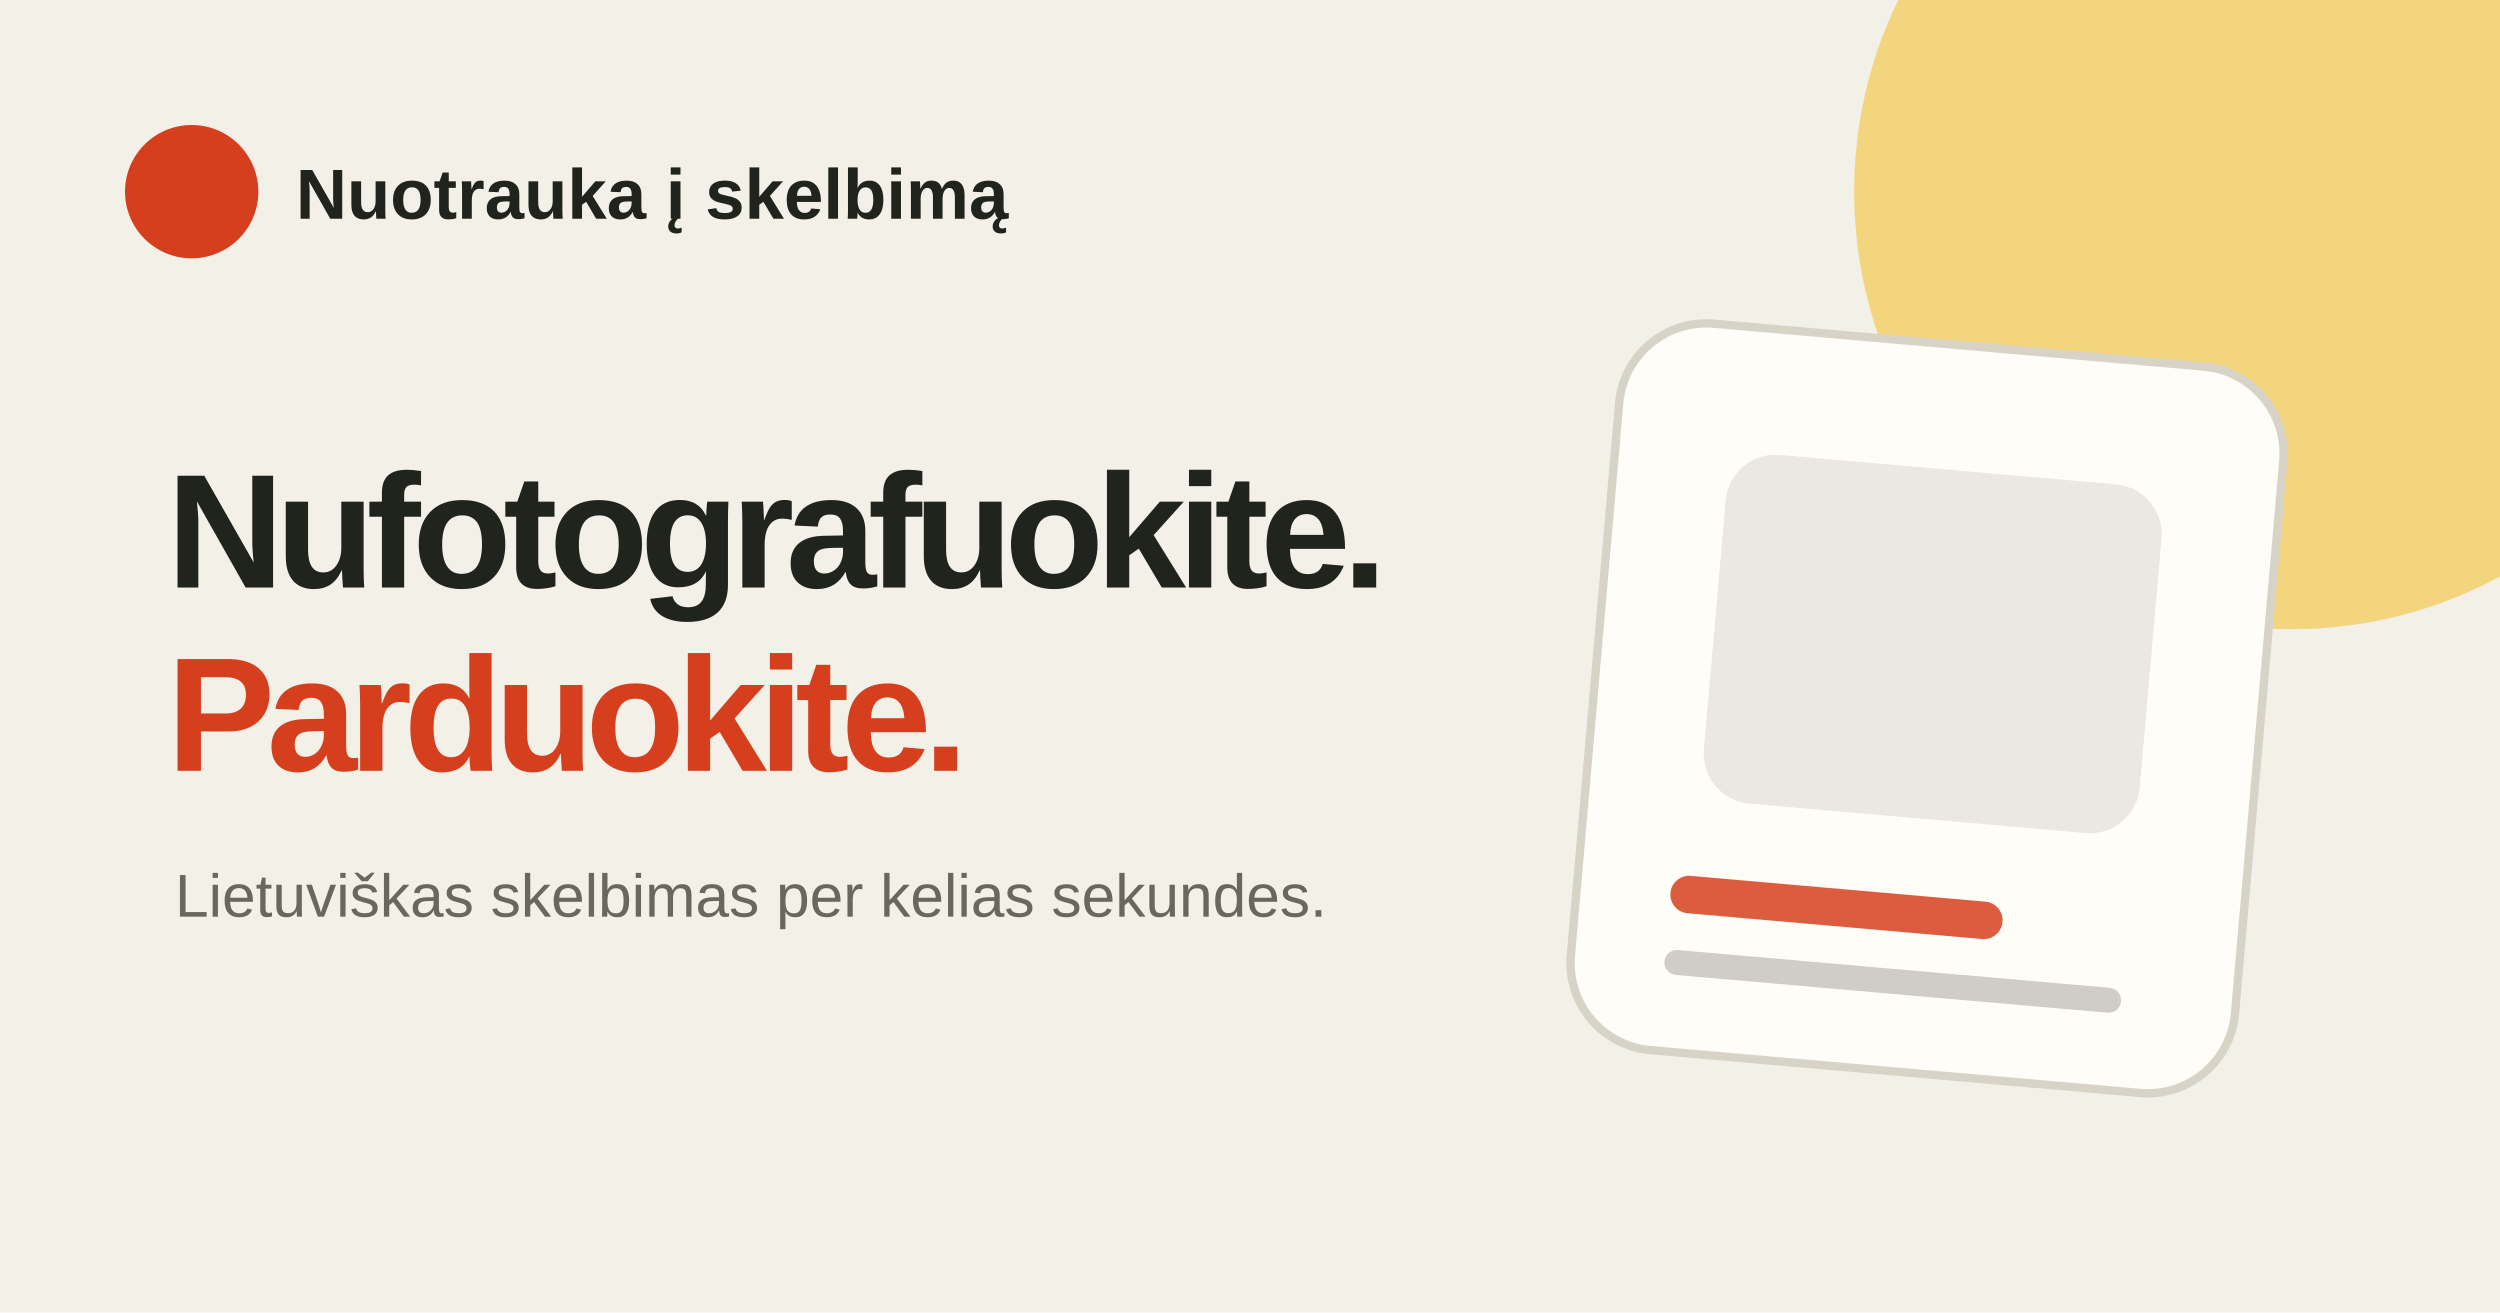
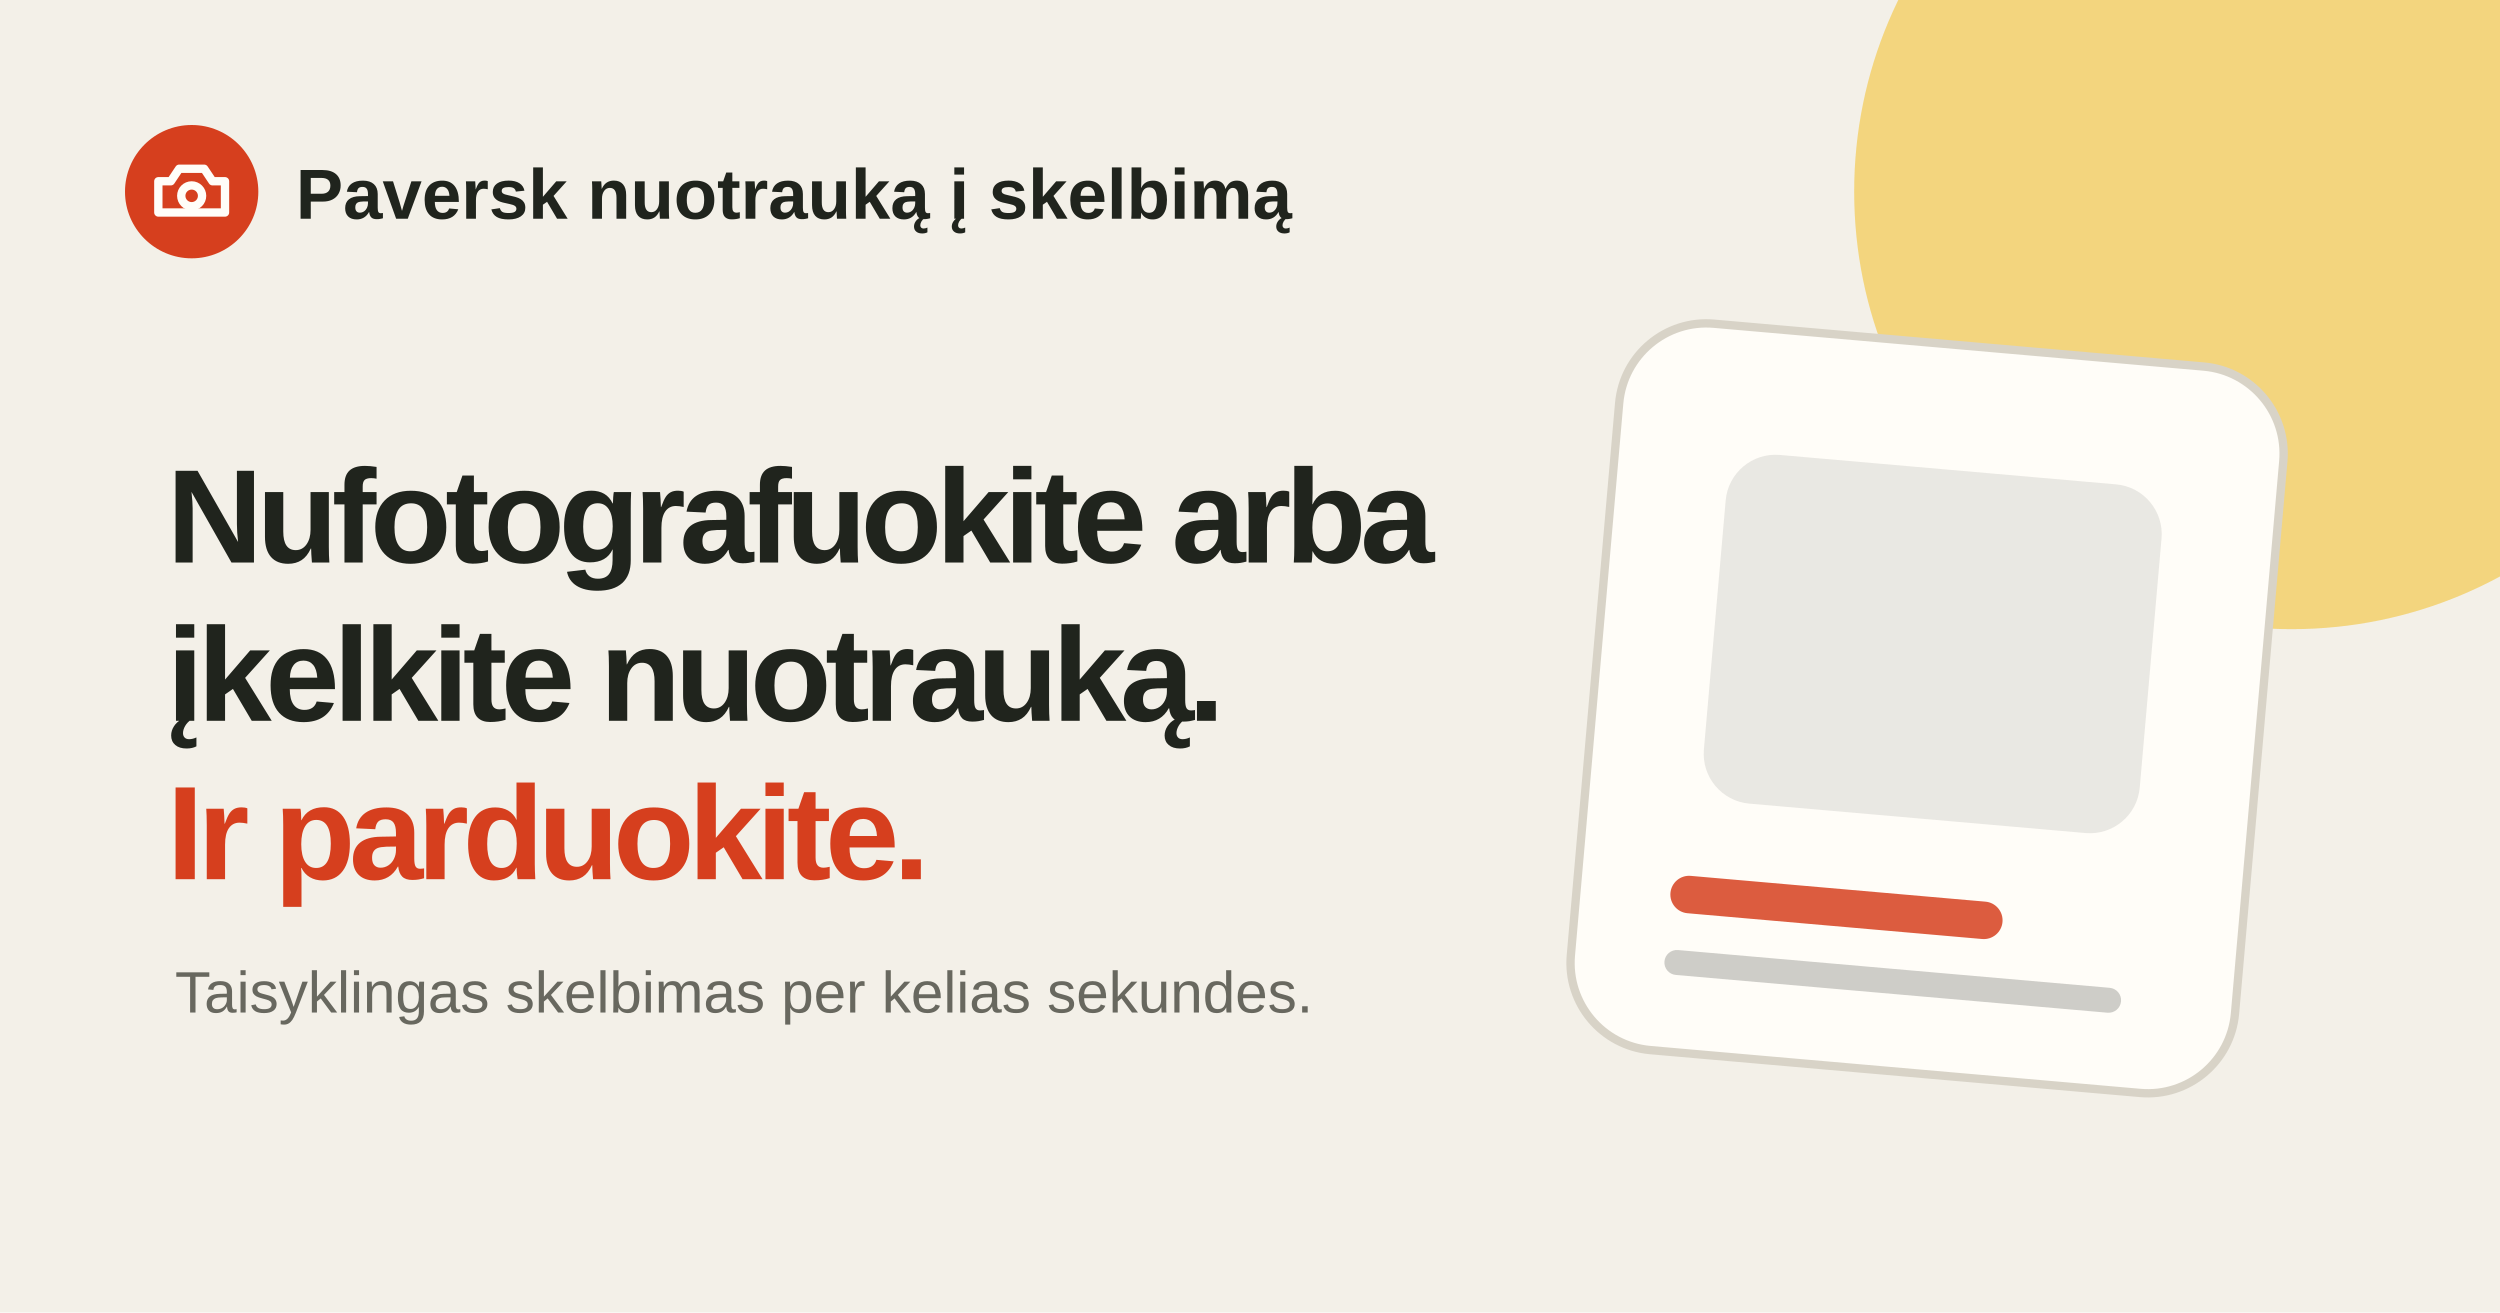
<svg xmlns="http://www.w3.org/2000/svg" width="1200" height="630" viewBox="0 0 1200 630">
  <rect width="1200" height="630" fill="#f3f0e8" />
  <circle cx="1100" cy="92" r="210" fill="#f3cb55" opacity="0.72" />
  <rect x="765" y="165" width="320" height="350" rx="42" fill="#fffdf8" stroke="#d8d3c7" stroke-width="4" transform="rotate(5 925 340)" />
  <rect x="820" y="225" width="210" height="168" rx="24" fill="#20241d" opacity="0.10" transform="rotate(5 925 340)" />
  <rect x="810" y="430" width="160" height="18" rx="9" fill="#d63f1e" opacity="0.85" transform="rotate(5 925 340)" />
  <rect x="810" y="466" width="220" height="12" rx="6" fill="#20241d" opacity="0.22" transform="rotate(5 925 340)" />
  <circle cx="92" cy="92" r="32" fill="#d63f1e" />
-   <text x="142" y="105" fill="#20241d" font-family="Arial, Helvetica, sans-serif" font-size="34" font-weight="700">Nuotrauka į skelbimą</text>
-   <text x="80" y="282" fill="#20241d" font-family="Arial, Helvetica, sans-serif" font-size="78" font-weight="800" letter-spacing="-4">Nufotografuokite.</text>
-   <text x="80" y="370" fill="#d63f1e" font-family="Arial, Helvetica, sans-serif" font-size="78" font-weight="800" letter-spacing="-4">Parduokite.</text>
-   <text x="84" y="440" fill="#68685f" font-family="Arial, Helvetica, sans-serif" font-size="29">Lietuviškas skelbimas per kelias sekundes.</text>
+   <path d="M76 87h6l4-6h12l4 6h6v15H76z" fill="none" stroke="#fffdf8" stroke-width="4" stroke-linejoin="round" />
+   <circle cx="92" cy="94" r="5" fill="none" stroke="#fffdf8" stroke-width="4" />
+   <text x="142" y="105" fill="#20241d" font-family="Arial, Helvetica, sans-serif" font-size="34" font-weight="700">Paversk nuotrauką į skelbimą</text>
+   <text x="80" y="270" fill="#20241d" font-family="Arial, Helvetica, sans-serif" font-size="64" font-weight="800" letter-spacing="-3">Nufotografuokite arba</text>
+   <text x="80" y="346" fill="#20241d" font-family="Arial, Helvetica, sans-serif" font-size="64" font-weight="800" letter-spacing="-3">įkelkite nuotrauką.</text>
+   <text x="80" y="422" fill="#d63f1e" font-family="Arial, Helvetica, sans-serif" font-size="64" font-weight="800" letter-spacing="-3">Ir parduokite.</text>
+   <text x="84" y="486" fill="#68685f" font-family="Arial, Helvetica, sans-serif" font-size="28">Taisyklingas skelbimas per kelias sekundes.</text>
</svg>
